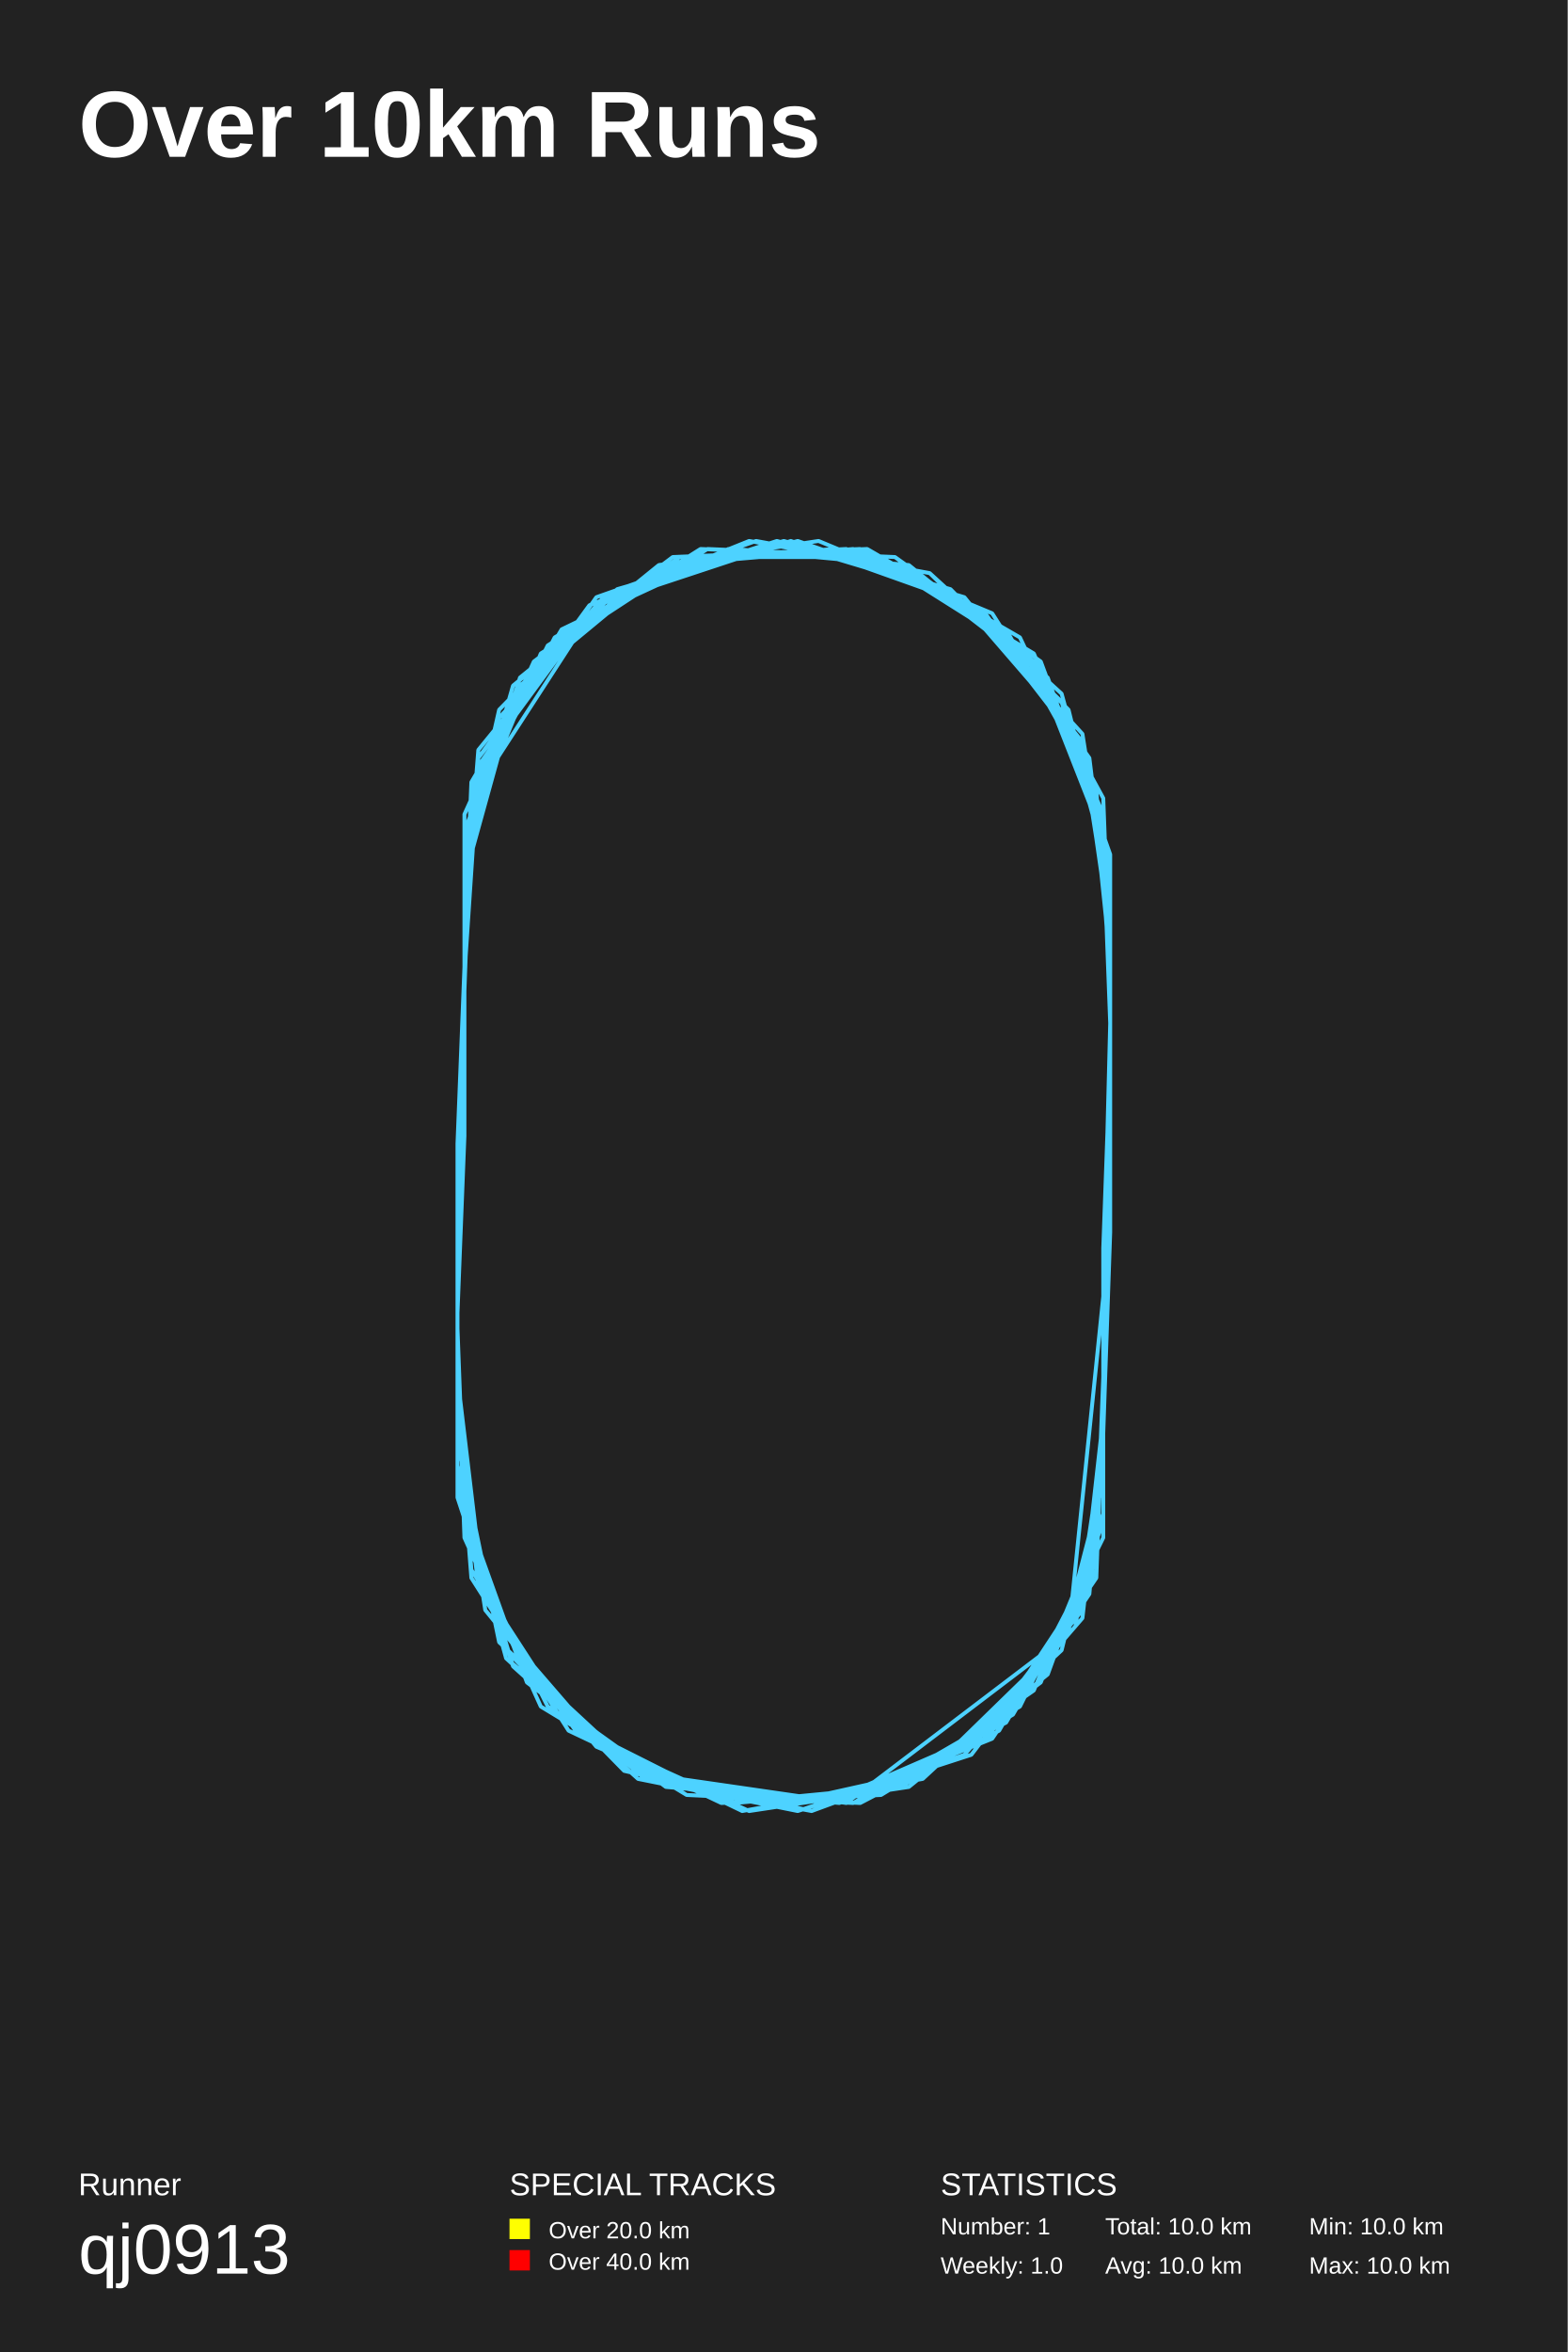
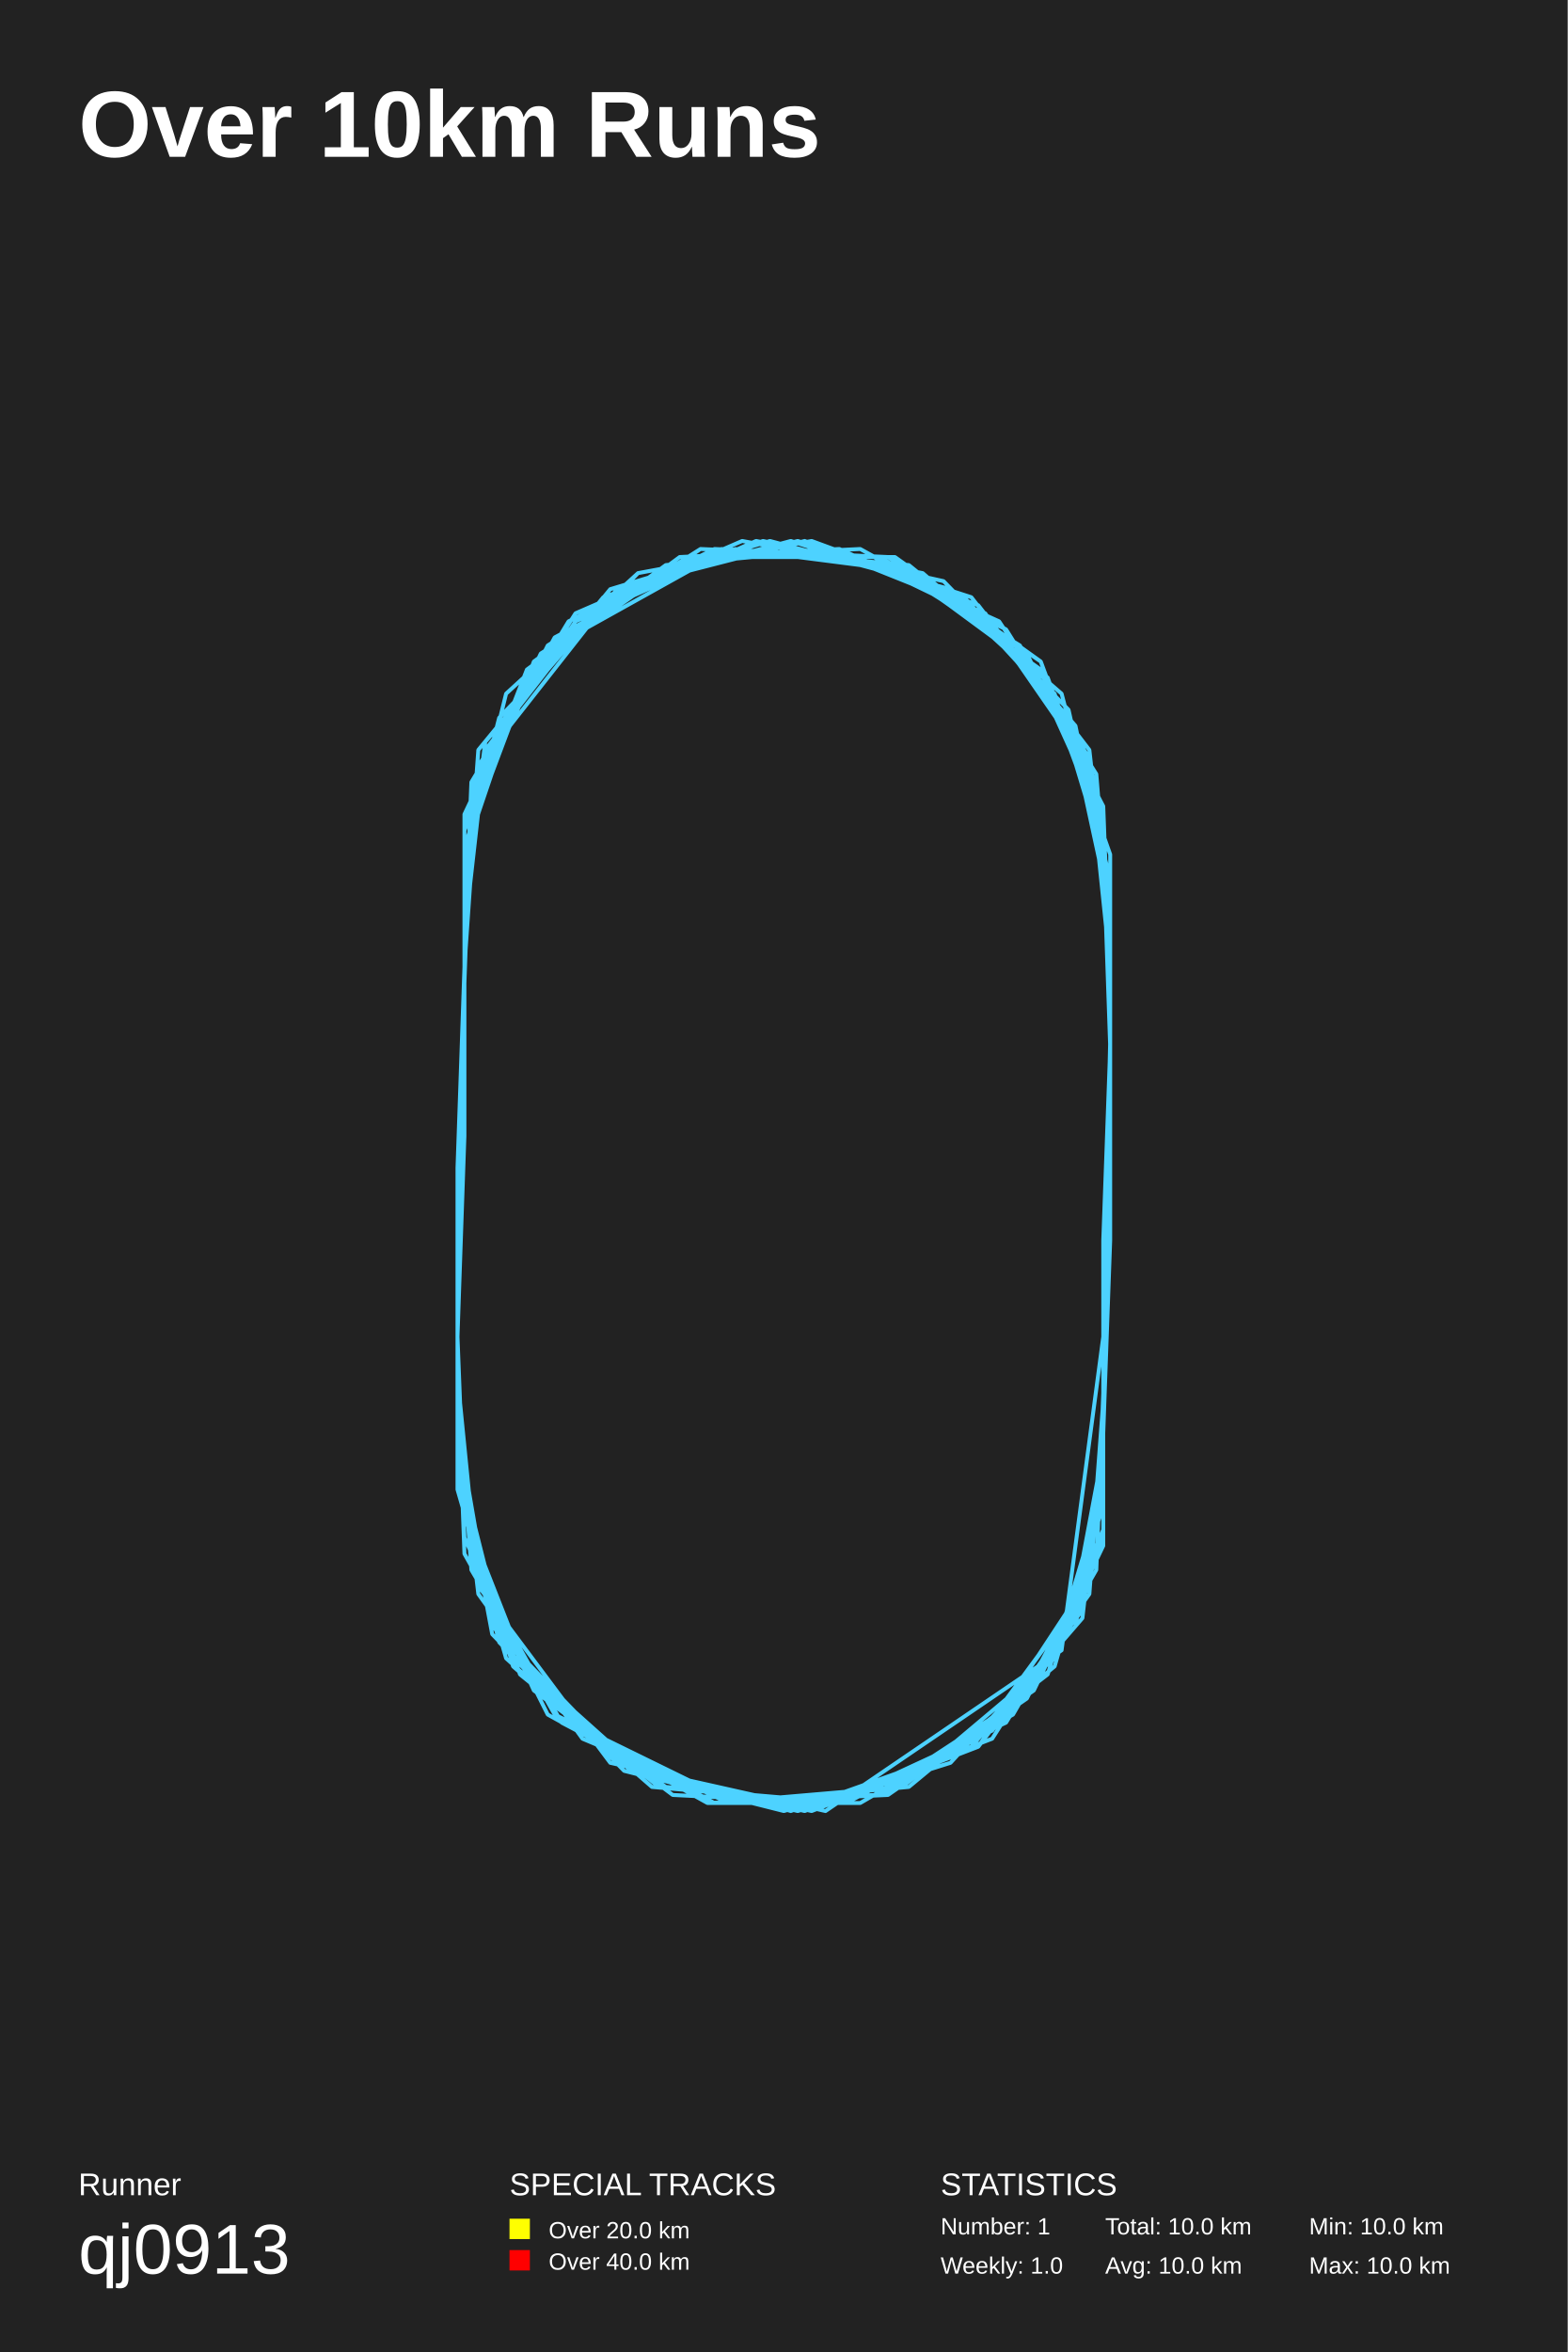
<svg xmlns="http://www.w3.org/2000/svg" baseProfile="full" height="300mm" version="1.1" viewBox="0,0,200,300" width="200mm">
  <defs />
  <rect fill="#222222" height="300" width="200" x="0" y="0" />
  <text fill="#FFFFFF" style="font-size:12px; font-family:Arial; font-weight:bold;" x="10" y="20">Over 10km Runs</text>
  <text fill="#FFFFFF" style="font-size:4px; font-family:Arial" x="10" y="280">Runner</text>
  <text fill="#FFFFFF" style="font-size:9px; font-family:Arial" x="10" y="290">qj0913</text>
  <text fill="#FFFFFF" style="font-size:4px; font-family:Arial" x="65" y="280">SPECIAL TRACKS</text>
  <rect fill="yellow" height="2.6" width="2.6" x="65" y="283" />
  <text fill="#FFFFFF" style="font-size:3px; font-family:Arial" x="70" y="285.5">Over 20.0 km</text>
  <rect fill="red" height="2.6" width="2.6" x="65" y="287" />
  <text fill="#FFFFFF" style="font-size:3px; font-family:Arial" x="70" y="289.5">Over 40.0 km</text>
  <text fill="#FFFFFF" style="font-size:4px; font-family:Arial" x="120" y="280">STATISTICS</text>
  <text fill="#FFFFFF" style="font-size:3px; font-family:Arial" x="120" y="285">Number: 1</text>
  <text fill="#FFFFFF" style="font-size:3px; font-family:Arial" x="120" y="290">Weekly: 1.0</text>
  <text fill="#FFFFFF" style="font-size:3px; font-family:Arial" x="141" y="285">Total: 10.0 km</text>
  <text fill="#FFFFFF" style="font-size:3px; font-family:Arial" x="141" y="290">Avg: 10.0 km</text>
  <text fill="#FFFFFF" style="font-size:3px; font-family:Arial" x="167" y="285">Min: 10.0 km</text>
  <text fill="#FFFFFF" style="font-size:3px; font-family:Arial" x="167" y="290">Max: 10.0 km</text>
-   <polyline fill="none" opacity="1" points="140.749,105.912 132.777,84.38 114.174,71.051 90.256,70.025 68.995,83.355 59.251,106.937 59.251,131.545 58.365,157.178 58.365,183.836 63.68,209.469 81.397,225.873 103.543,231.0 124.804,221.772 138.092,204.342 140.749,180.76 141.635,156.152 141.635,133.595 141.635,110.013 133.663,86.431 115.945,72.076 92.913,70.025 71.653,80.279 60.136,101.81 59.251,126.418 59.251,142.823 58.365,165.38 58.365,189.988 67.223,214.595 84.94,227.924 108.859,229.975 129.233,218.696 139.864,200.241 140.749,175.633 141.635,153.076 141.635,129.494 140.749,103.861 131.891,83.355 109.744,70.025 86.712,71.051 68.109,84.38 59.251,106.937 59.251,131.545 58.365,156.152 58.365,178.709 61.022,202.291 73.424,220.747 92.913,229.975 115.06,227.924 132.777,214.595 140.749,194.089 140.749,170.507 141.635,146.924 141.635,124.367 139.864,100.785 128.347,80.279 108.859,70.025 84.94,72.076 66.337,87.456 59.251,110.013 59.251,132.57 58.365,155.127 58.365,178.709 60.136,201.266 72.538,220.747 92.027,229.975 112.402,228.949 129.233,218.696 139.864,198.19 140.749,175.633 141.635,152.051 141.635,130.519 140.749,106.937 132.777,85.405 115.06,72.076 92.913,70.025 71.653,80.279 60.136,99.76 59.251,121.291 59.251,143.848 58.365,165.38 58.365,187.937 64.566,210.494 79.625,225.873 101.772,231.0 123.032,223.823 138.092,206.393 140.749,182.81 141.635,157.178 141.635,135.646 141.635,111.038 135.434,88.481 118.603,73.101 95.571,69.0 75.196,77.203 61.022,96.684 59.251,120.266 59.251,142.823 58.365,163.329 58.365,186.912 64.566,210.494 79.625,225.873 101.772,231.0 123.032,223.823 137.206,207.418 140.749,183.836 140.749,162.304 141.635,139.747 141.635,117.19 138.092,94.633 122.146,76.177 101.772,69.0 78.739,75.152 63.68,91.557 59.251,112.064 59.251,135.646 58.365,159.228 58.365,182.81 61.908,205.367 76.082,222.798 95.571,231.0 115.945,227.924 133.663,213.57 140.749,194.089 140.749,171.532 141.635,148.975 141.635,127.443 140.749,104.886 131.005,83.355 111.516,71.051 90.256,70.025 70.767,81.304 60.136,101.81 59.251,123.342 58.365,145.899 58.365,167.431 58.365,191.013 65.452,212.544 82.283,226.899 106.201,229.975 126.576,221.772 138.978,203.317 140.749,182.81 140.749,159.228 141.635,134.621 141.635,112.064 135.434,89.506 118.603,73.101 96.457,69.0 76.082,76.177 61.022,97.709 59.251,120.266 59.251,144.874 58.365,167.431 58.365,189.988 65.452,212.544 81.397,226.899 101.772,231.0 123.918,223.823 137.206,206.393 140.749,184.861 140.749,163.329 141.635,140.772 141.635,118.215 138.978,96.684 126.576,79.253 107.973,70.025 86.712,71.051 68.109,84.38 59.251,103.861 59.251,125.393 58.365,146.924 58.365,170.507 59.251,192.038 65.452,212.544 81.397,226.899 103.543,231.0 123.032,223.823 138.092,205.367 140.749,185.886 140.749,162.304 141.635,141.798 141.635,118.215 138.092,95.658 125.69,78.228 106.201,70.025 84.055,72.076 66.337,86.431 59.251,108.988 59.251,130.519 58.365,154.102 58.365,174.608 60.136,198.19 69.881,217.671 87.598,228.949 109.744,229.975 127.462,220.747 139.864,199.215 140.749,177.684 141.635,155.127 141.635,133.595 141.635,108.988 133.663,86.431 115.06,72.076 93.799,70.025 71.653,80.279 60.136,100.785 59.251,123.342 58.365,147.95 58.365,171.532 59.251,196.139 68.995,217.671 87.598,228.949 108.859,229.975 127.462,219.722 138.978,201.266 140.749,179.734 141.635,157.178 141.635,134.621 141.635,112.064 136.32,90.532 121.261,75.152 100,69.0 78.739,75.152 63.68,90.532 59.251,110.013 59.251,132.57 58.365,156.152 58.365,179.734 61.022,202.291 72.538,220.747 92.913,229.975 114.174,227.924 131.891,215.62 140.749,194.089 140.749,171.532 141.635,147.95 141.635,125.393 140.749,101.81 130.119,82.329 110.63,70.025 88.484,71.051 68.109,84.38 59.251,105.912 59.251,129.494 58.365,153.076 58.365,176.659 60.136,200.241 72.538,219.722 92.913,229.975 115.06,227.924 132.777,214.595 140.749,193.064 140.749,170.507 141.635,146.924 141.635,121.291 138.978,97.709 126.576,78.228 104.429,69.0 84.055,72.076 65.452,87.456 59.251,108.988 59.251,132.57 58.365,155.127 58.365,178.709 61.022,202.291 73.424,220.747 94.685,231.0 117.717,226.899 135.434,210.494 140.749,188.962 140.749,166.405 141.635,142.823 141.635,119.241 138.092,94.633 123.032,76.177 99.114,69.0 76.968,76.177 61.022,96.684 59.251,118.215 59.251,141.798 58.365,164.355 58.365,188.962 64.566,211.519 83.169,226.899 105.315,229.975 126.576,220.747 139.864,201.266 140.749,176.659 141.635,155.127 141.635,129.494 140.749,106.937 131.891,84.38 114.174,71.051 89.37,70.025 69.881,82.329 59.251,103.861 59.251,126.418 58.365,153.076 58.365,175.633 60.136,201.266 73.424,220.747 93.799,229.975 115.945,227.924 135.434,210.494 140.749,188.962 140.749,163.329 141.635,140.772 141.635,117.19 138.092,94.633 121.261,75.152 100,69.0 76.082,77.203 61.022,95.658 59.251,118.215 59.251,141.798 58.365,165.38 58.365,188.962 64.566,211.519 81.397,226.899 103.543,231.0 125.69,221.772 139.864,200.241 140.749,177.684 141.635,152.051 141.635,127.443 140.749,103.861 130.119,81.304 110.63,70.025 85.826,71.051 68.109,84.38 59.251,107.962 59.251,130.519 58.365,154.102 58.365,177.684 60.136,200.241 73.424,220.747 95.571,231.0 118.603,225.873 135.434,209.469 140.749,188.962 140.749,164.355 141.635,139.747 141.635,116.165 138.092,93.608 121.261,75.152 99.114,69.0 76.082,77.203 61.022,97.709 59.251,124.367 58.365,146.924 58.365,169.481 59.251,193.064 67.223,214.595 85.826,227.924 107.087,229.975 128.347,219.722 139.864,200.241 140.749,177.684 141.635,152.051 141.635,128.469 140.749,104.886 131.005,83.355 111.516,71.051 86.712,71.051 66.337,86.431 59.251,112.064 59.251,137.697 58.365,164.355 58.365,188.962 65.452,212.544 84.94,227.924 108.859,229.975 130.119,217.671 140.749,196.139 140.749,171.532 141.635,146.924 141.635,122.317 138.978,96.684 123.918,77.203 100.886,69.0 76.082,77.203 60.136,101.81 59.251,126.418 58.365,152.051 58.365,175.633 61.908,205.367 79.625,225.873 107.973,229.975 136.32,208.443 140.749,165.38 141.635,130.519" stroke="#4DD2FF" stroke-dasharray="none" stroke-linecap="round" stroke-linejoin="round" stroke-width="0.5" />
+   <polyline fill="none" opacity="1" points="133.663,86.431 115.945,72.076 92.913,70.025 68.995,83.355 59.251,103.861 59.251,130.519 58.365,155.127 58.365,181.785 62.794,207.418 79.625,224.848 100.886,231.0 123.918,222.798 138.092,206.393 140.749,182.81 141.635,158.203 141.635,136.671 141.635,112.064 134.548,88.481 117.717,73.101 93.799,70.025 72.538,79.253 60.136,99.76 59.251,124.367 59.251,141.798 58.365,163.329 58.365,187.937 65.452,212.544 83.169,227.924 106.201,229.975 128.347,219.722 138.978,202.291 140.749,178.709 141.635,155.127 141.635,131.545 140.749,106.937 132.777,84.38 114.174,71.051 88.484,71.051 68.995,83.355 59.251,104.886 59.251,129.494 58.365,153.076 58.365,176.659 60.136,199.215 71.653,219.722 91.141,229.975 113.288,228.949 131.005,216.646 140.749,196.139 140.749,172.557 141.635,148.975 141.635,126.418 140.749,102.836 130.119,82.329 111.516,71.051 86.712,71.051 67.223,85.405 59.251,107.962 59.251,130.519 58.365,153.076 58.365,175.633 60.136,199.215 70.767,218.696 90.256,229.975 109.744,229.975 129.233,218.696 139.864,200.241 140.749,177.684 141.635,154.102 141.635,132.57 141.635,108.988 133.663,86.431 116.831,73.101 94.685,69.0 73.424,78.228 61.022,97.709 59.251,119.241 59.251,141.798 58.365,163.329 58.365,185.886 63.68,209.469 78.739,224.848 100,231.0 121.261,224.848 136.32,208.443 140.749,184.861 140.749,159.228 141.635,136.671 141.635,114.114 136.32,90.532 120.375,74.127 97.342,69.0 76.968,76.177 61.908,94.633 59.251,118.215 59.251,139.747 58.365,163.329 58.365,184.861 62.794,208.443 78.739,224.848 100,231.0 121.261,224.848 136.32,208.443 140.749,186.912 140.749,165.38 141.635,141.798 141.635,119.241 138.978,95.658 124.804,77.203 103.543,69.0 81.397,73.101 63.68,91.557 59.251,108.988 59.251,133.595 58.365,157.178 58.365,180.76 61.022,203.317 74.31,221.772 93.799,229.975 114.174,227.924 131.891,215.62 140.749,197.165 140.749,172.557 141.635,151.026 141.635,129.494 140.749,105.912 132.777,84.38 113.288,71.051 91.141,70.025 72.538,79.253 60.136,99.76 59.251,121.291 59.251,144.874 58.365,165.38 58.365,187.937 64.566,211.519 80.511,225.873 103.543,231.0 124.804,222.798 138.092,205.367 140.749,183.836 140.749,161.279 141.635,136.671 141.635,116.165 136.32,91.557 121.261,75.152 98.228,69.0 77.854,75.152 61.908,95.658 59.251,119.241 59.251,140.772 58.365,166.405 58.365,186.912 64.566,210.494 79.625,225.873 100,231.0 121.261,224.848 137.206,207.418 140.749,186.912 140.749,165.38 141.635,142.823 141.635,120.266 139.864,98.734 128.347,80.279 109.744,70.025 88.484,71.051 69.881,82.329 60.136,101.81 59.251,122.317 59.251,144.874 58.365,167.431 58.365,189.988 64.566,211.519 80.511,225.873 101.772,231.0 121.261,224.848 136.32,208.443 140.749,186.912 140.749,165.38 141.635,142.823 141.635,121.291 138.978,96.684 127.462,79.253 107.087,70.025 86.712,71.051 67.223,85.405 59.251,105.912 59.251,128.469 58.365,151.026 58.365,173.583 59.251,196.139 68.109,215.62 85.826,228.949 106.201,229.975 126.576,220.747 138.978,203.317 140.749,179.734 140.749,158.203 141.635,133.595 141.635,112.064 135.434,88.481 117.717,73.101 96.457,69.0 73.424,79.253 61.022,97.709 59.251,122.317 59.251,144.874 58.365,170.507 59.251,193.064 68.109,215.62 84.94,227.924 107.087,229.975 124.804,221.772 138.978,202.291 140.749,181.785 140.749,159.228 141.635,136.671 141.635,114.114 137.206,92.582 123.032,76.177 103.543,69.0 81.397,73.101 64.566,88.481 59.251,110.013 59.251,131.545 58.365,155.127 58.365,176.659 60.136,199.215 69.881,218.696 90.256,229.975 112.402,228.949 131.005,216.646 140.749,197.165 140.749,173.583 141.635,151.026 141.635,127.443 140.749,104.886 131.005,83.355 113.288,71.051 89.37,70.025 69.881,82.329 59.251,104.886 59.251,126.418 58.365,151.026 58.365,173.583 59.251,198.19 70.767,218.696 91.141,229.975 111.516,228.949 131.891,215.62 140.749,195.114 140.749,171.532 141.635,147.95 141.635,123.342 139.864,99.76 128.347,80.279 107.087,70.025 84.94,72.076 68.109,84.38 59.251,107.962 59.251,130.519 58.365,154.102 58.365,175.633 60.136,200.241 71.653,219.722 92.913,229.975 115.06,227.924 134.548,211.519 140.749,192.038 140.749,167.431 141.635,144.874 141.635,121.291 138.978,97.709 124.804,77.203 101.772,69.0 77.854,75.152 61.908,94.633 59.251,117.19 59.251,138.722 58.365,163.329 58.365,185.886 64.566,210.494 80.511,225.873 103.543,231.0 124.804,222.798 138.978,201.266 140.749,179.734 141.635,156.152 141.635,133.595 140.749,107.962 133.663,86.431 114.174,72.076 92.027,70.025 70.767,81.304 60.136,100.785 59.251,125.393 58.365,148.975 58.365,174.608 59.251,198.19 71.653,219.722 91.141,229.975 115.06,227.924 133.663,213.57 140.749,189.988 140.749,167.431 141.635,142.823 141.635,120.266 138.978,95.658 123.918,76.177 101.772,69.0 78.739,75.152 61.908,94.633 59.251,115.14 59.251,140.772 58.365,163.329 58.365,187.937 63.68,209.469 80.511,225.873 102.658,231.0 123.918,222.798 138.978,202.291 140.749,178.709 141.635,155.127 141.635,128.469 140.749,103.861 131.005,83.355 111.516,71.051 88.484,71.051 68.995,83.355 59.251,105.912 59.251,128.469 58.365,152.051 58.365,175.633 60.136,199.215 70.767,218.696 93.799,229.975 115.945,227.924 134.548,212.544 140.749,191.013 140.749,165.38 141.635,142.823 141.635,117.19 138.092,94.633 123.032,76.177 100.886,69.0 77.854,75.152 61.022,95.658 59.251,120.266 59.251,143.848 58.365,167.431 58.365,189.988 66.337,213.57 84.055,227.924 105.315,229.975 126.576,221.772 138.978,202.291 140.749,179.734 141.635,155.127 141.635,130.519 140.749,106.937 132.777,85.405 112.402,71.051 89.37,70.025 67.223,85.405 59.251,108.988 59.251,134.621 58.365,161.279 58.365,186.912 64.566,210.494 84.055,227.924 107.973,229.975 129.233,218.696 140.749,197.165 140.749,173.583 141.635,148.975 141.635,123.342 138.978,97.709 125.69,78.228 102.658,69.0 78.739,75.152 61.022,97.709 59.251,123.342 58.365,148.975 58.365,175.633 61.022,202.291 77.854,224.848 105.315,231.0 135.434,210.494 140.749,170.507 141.635,132.57" stroke="#4DD2FF" stroke-dasharray="none" stroke-linecap="round" stroke-linejoin="round" stroke-width="0.5" />
</svg>
